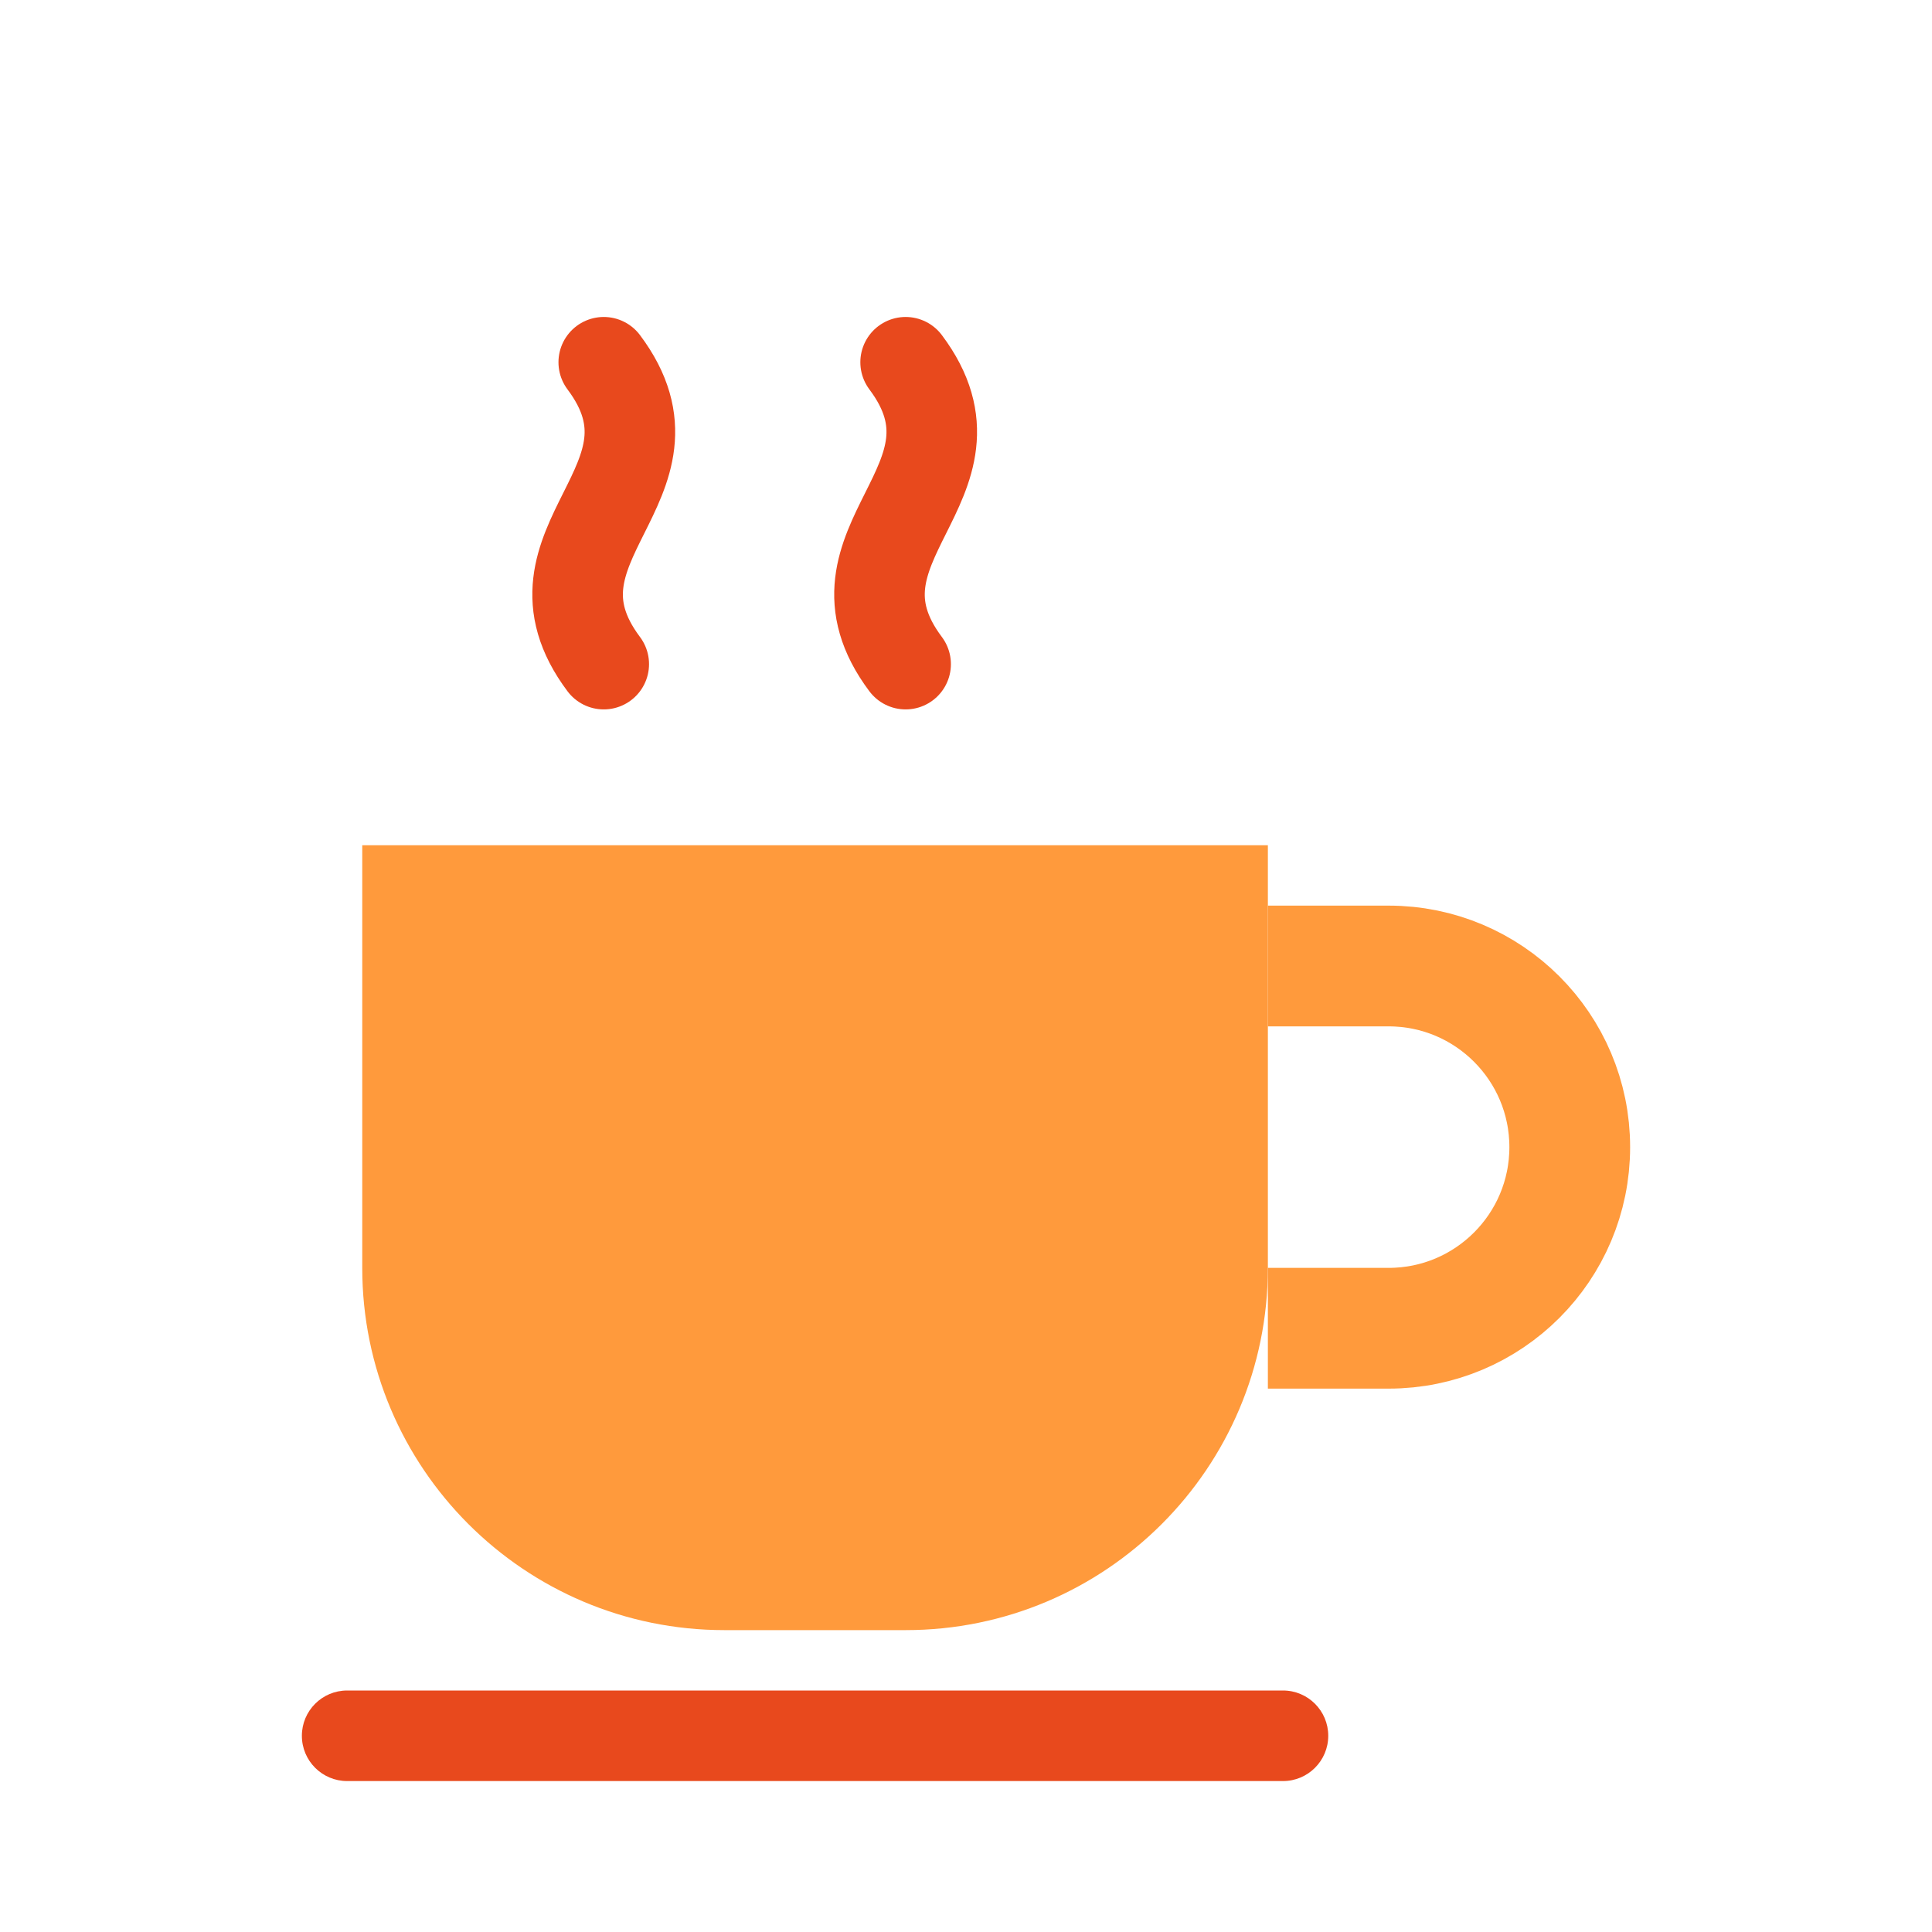
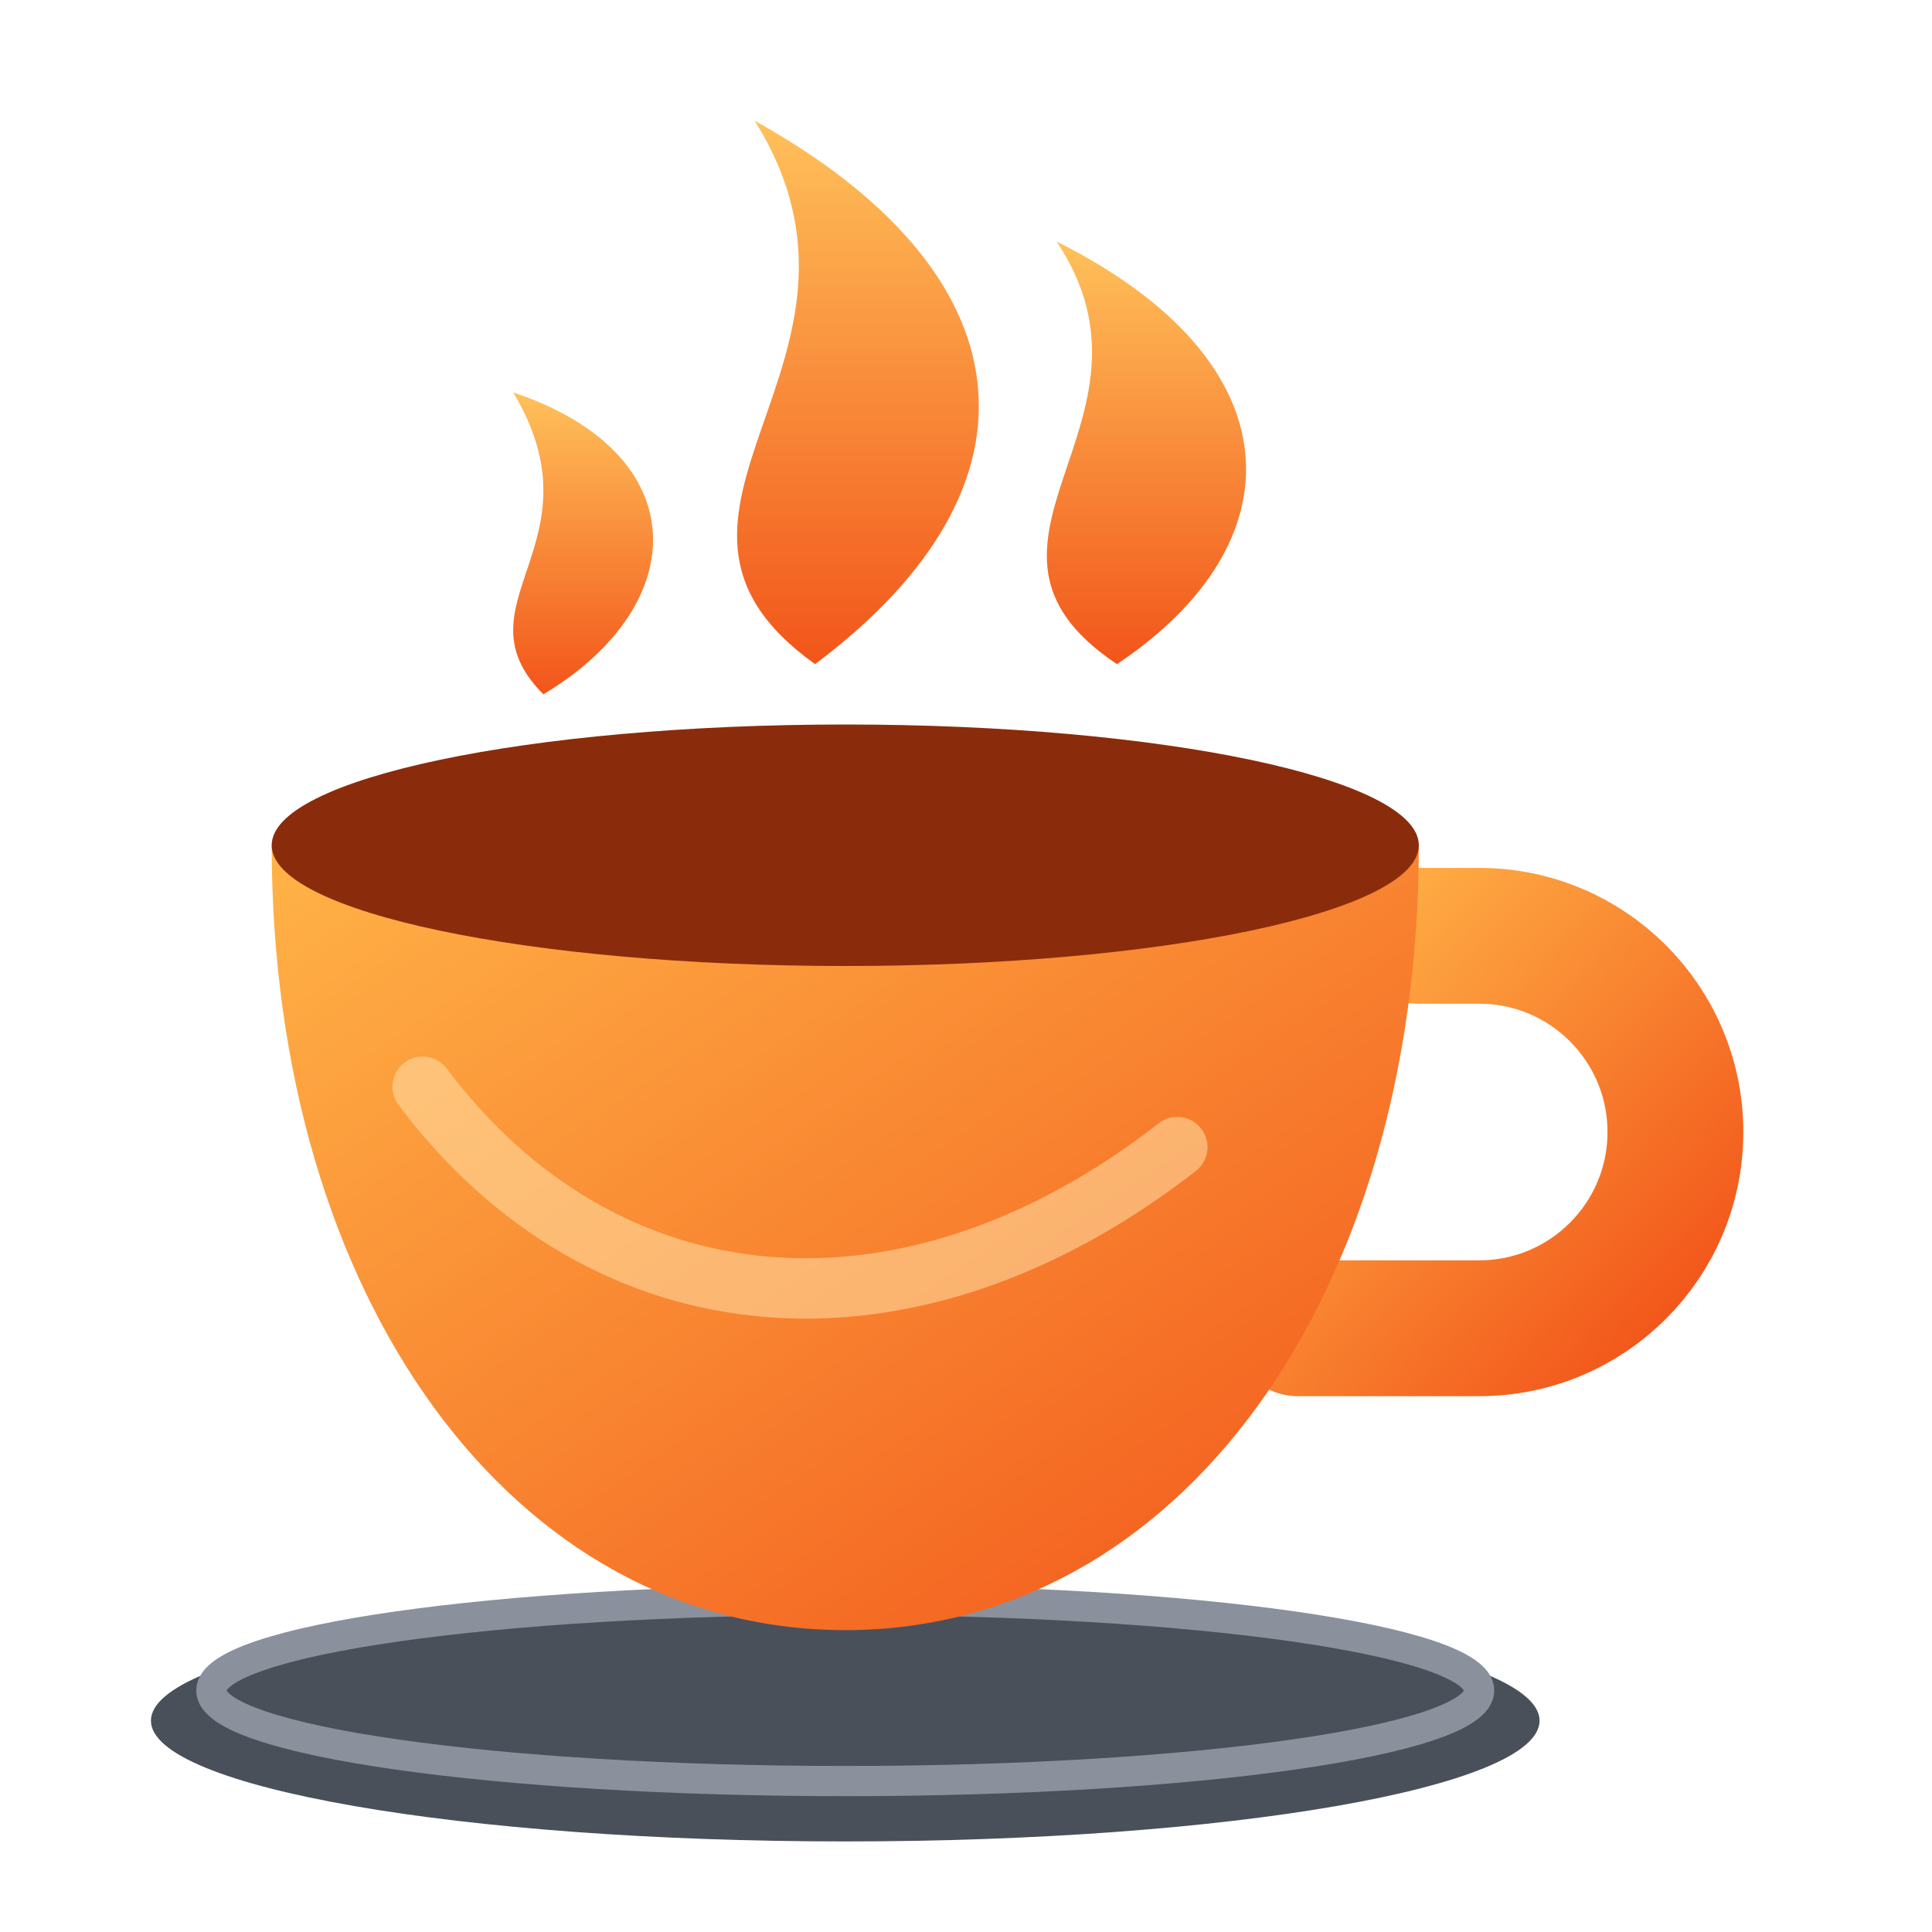
<svg xmlns="http://www.w3.org/2000/svg" viewBox="0 0 64 64">
-   <path fill="#ff9a3c" d="M12 28h30v14a12 12 0 0 1-12 12h-6a12 12 0 0 1-12-12z" />
-   <path fill="none" stroke="#ff9a3c" stroke-width="4" d="M42 32h4a6 6 0 0 1 0 12h-4" />
-   <path fill="none" stroke="#e8491d" stroke-width="3" stroke-linecap="round" d="M20 22c-3-4 3-6 0-10M30 22c-3-4 3-6 0-10" />
-   <rect x="10" y="56" width="34" height="3" rx="1.5" fill="#e8491d" />
+   <defs>
+     <linearGradient id="jb" x1="0" y1="0" x2="1" y2="1">
+       <stop offset="0" stop-color="#ffb347" />
+       <stop offset="1" stop-color="#f2551a" />
+     </linearGradient>
+     <linearGradient id="jf" x1="0" y1="1" x2="0" y2="0">
+       <stop offset="0" stop-color="#f2551a" />
+       <stop offset="1" stop-color="#ffc15a" />
+     </linearGradient>
+   </defs>
+   <path fill="url(#jf)" d="M27 22C20 17 30 12 25 4 34 9 35 16 27 22z" />
+   <path fill="url(#jf)" d="M37 22C31 18 39 14 35 8 43 12 43 18 37 22z" />
+   <path fill="url(#jf)" d="M18 23C15 20 20 18 17 13 23 15 23 20 18 23z" />
+   <ellipse cx="28" cy="57" rx="23" ry="4" fill="#4a505a" />
+   <ellipse cx="28" cy="56" rx="21" ry="3" fill="none" stroke="#8a919c" stroke-width="1" />
+   <path fill="none" stroke="url(#jb)" stroke-width="4.5" stroke-linecap="round" d="M47 31h2a6.5 6.5 0 0 1 0 13h-6" />
+   <path fill="url(#jb)" d="M9 28h38c0 15-8 26-19 26S9 43 9 28z" />
+   <ellipse cx="28" cy="28" rx="19" ry="4" fill="#8a2c0b" />
+   <path fill="none" stroke="#ffe0a8" stroke-opacity=".55" stroke-width="2" stroke-linecap="round" d="M14 36c6 8 16 9 25 2" />
</svg>
